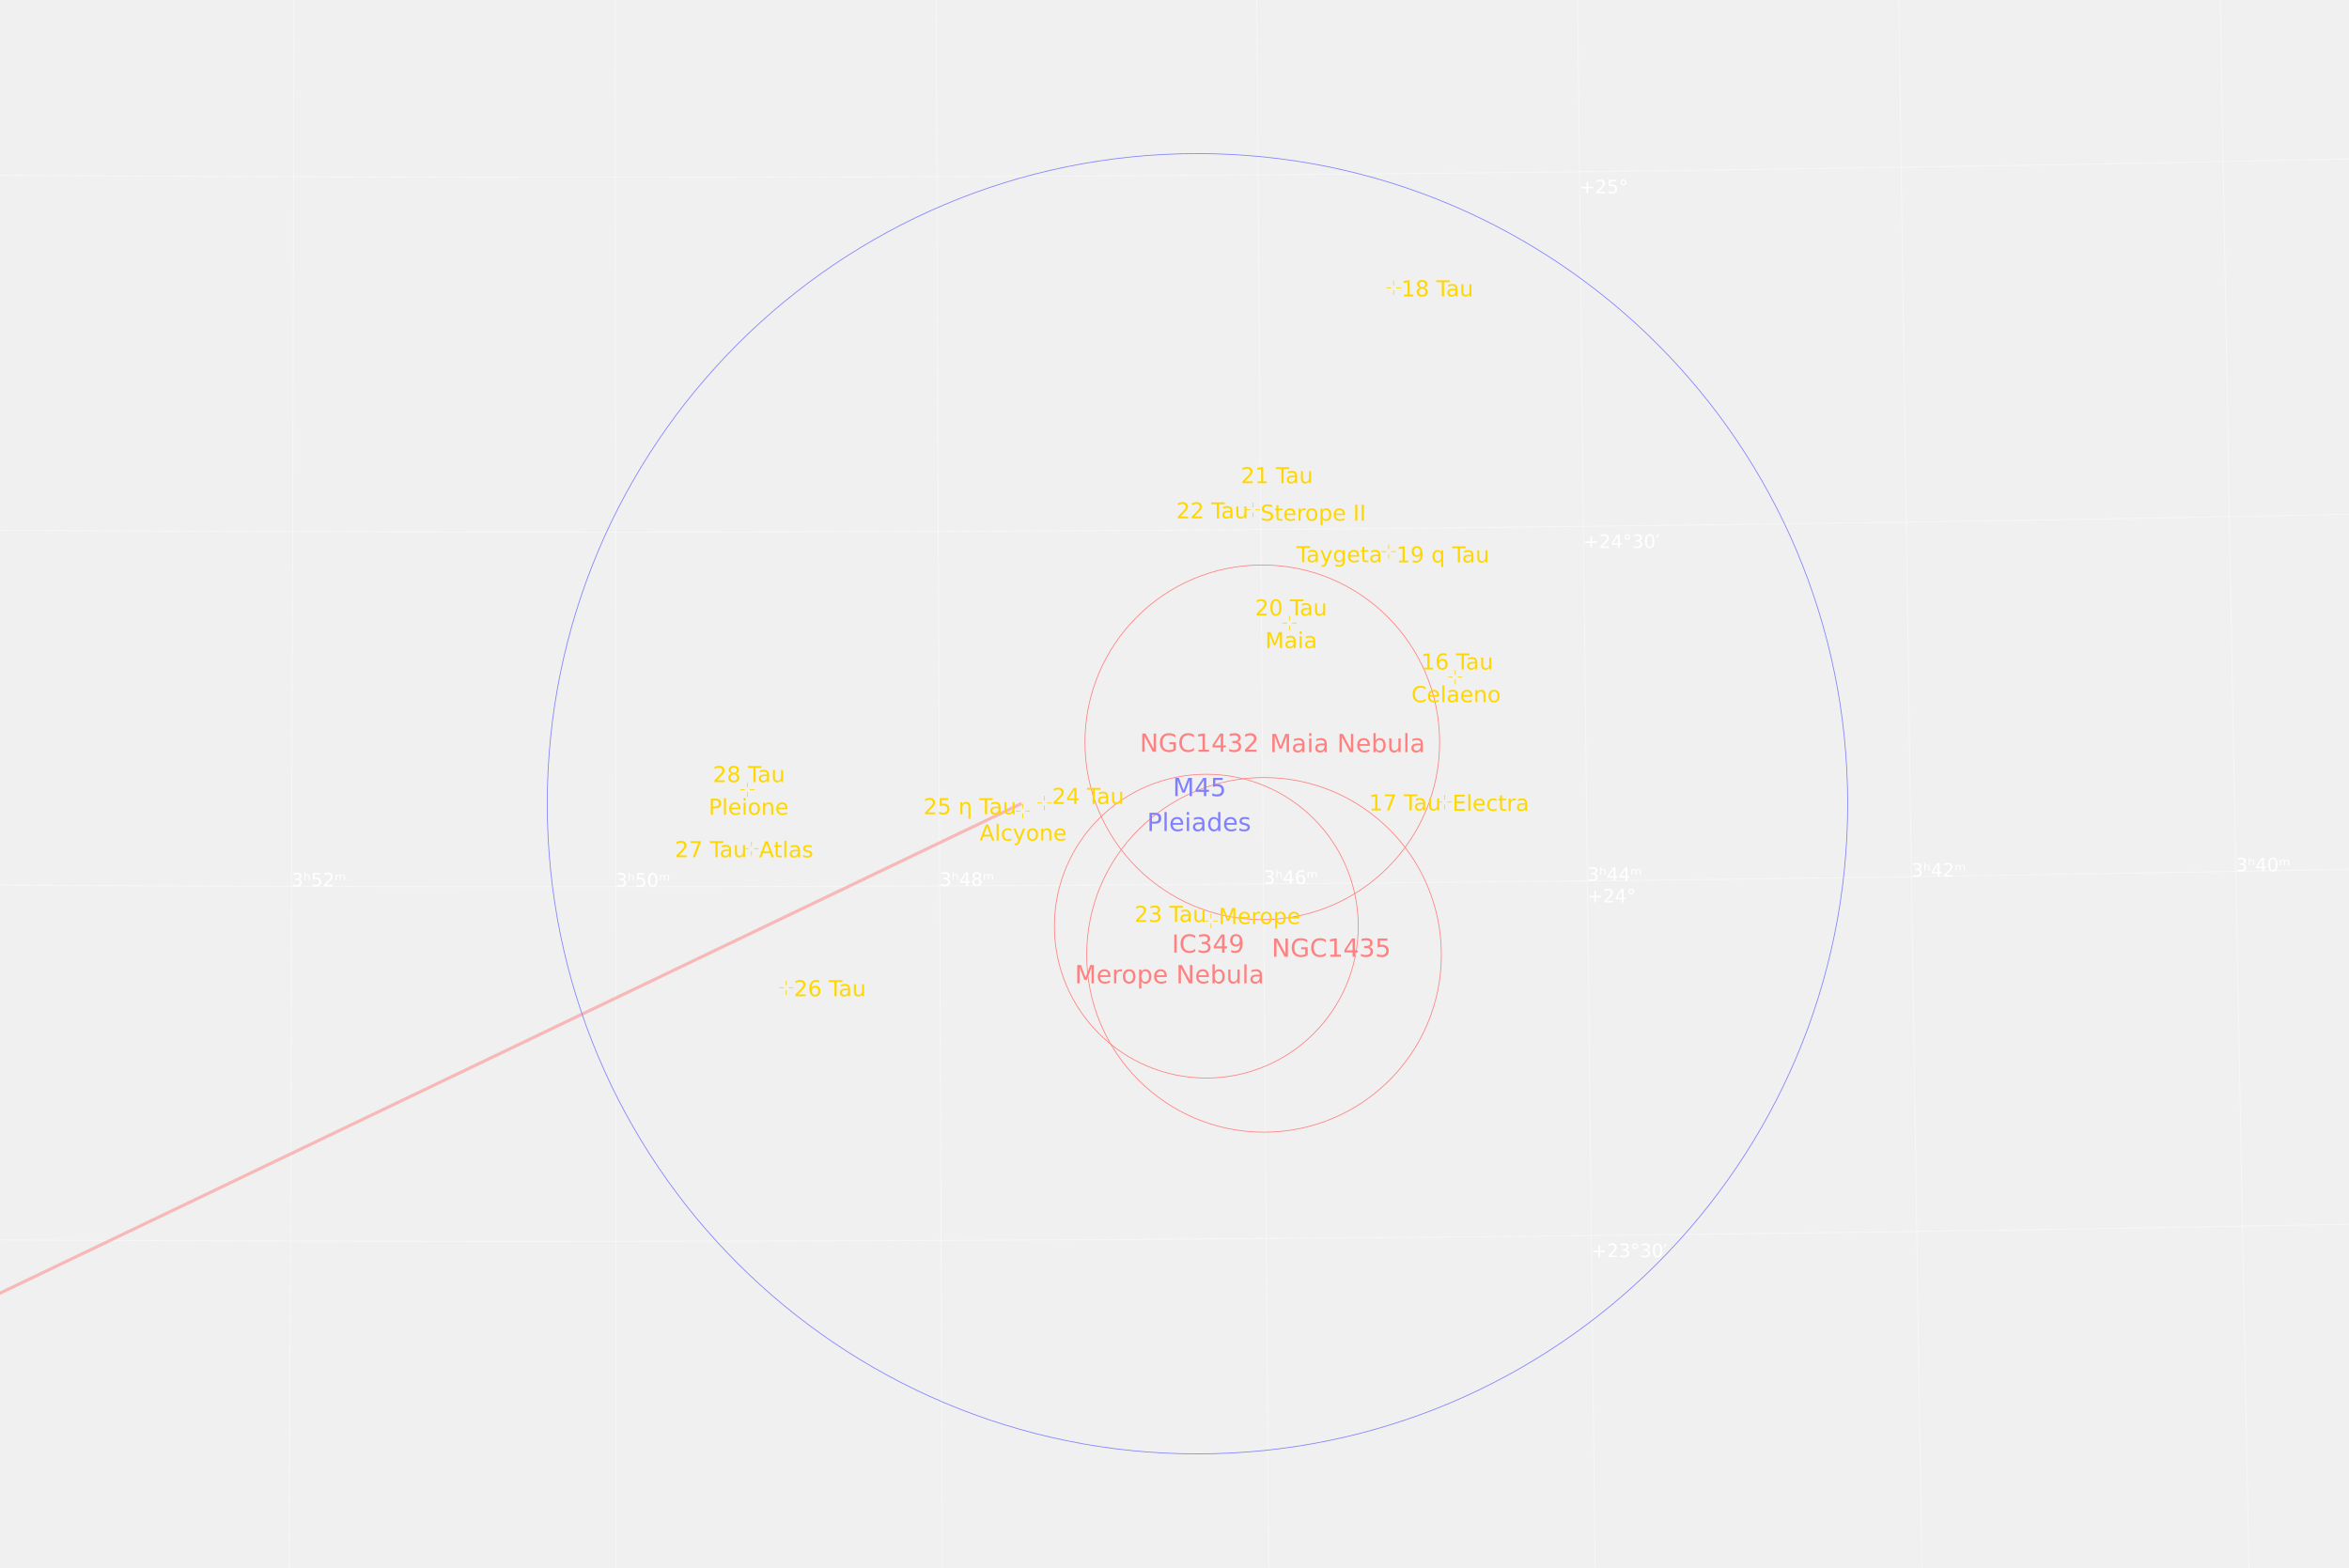
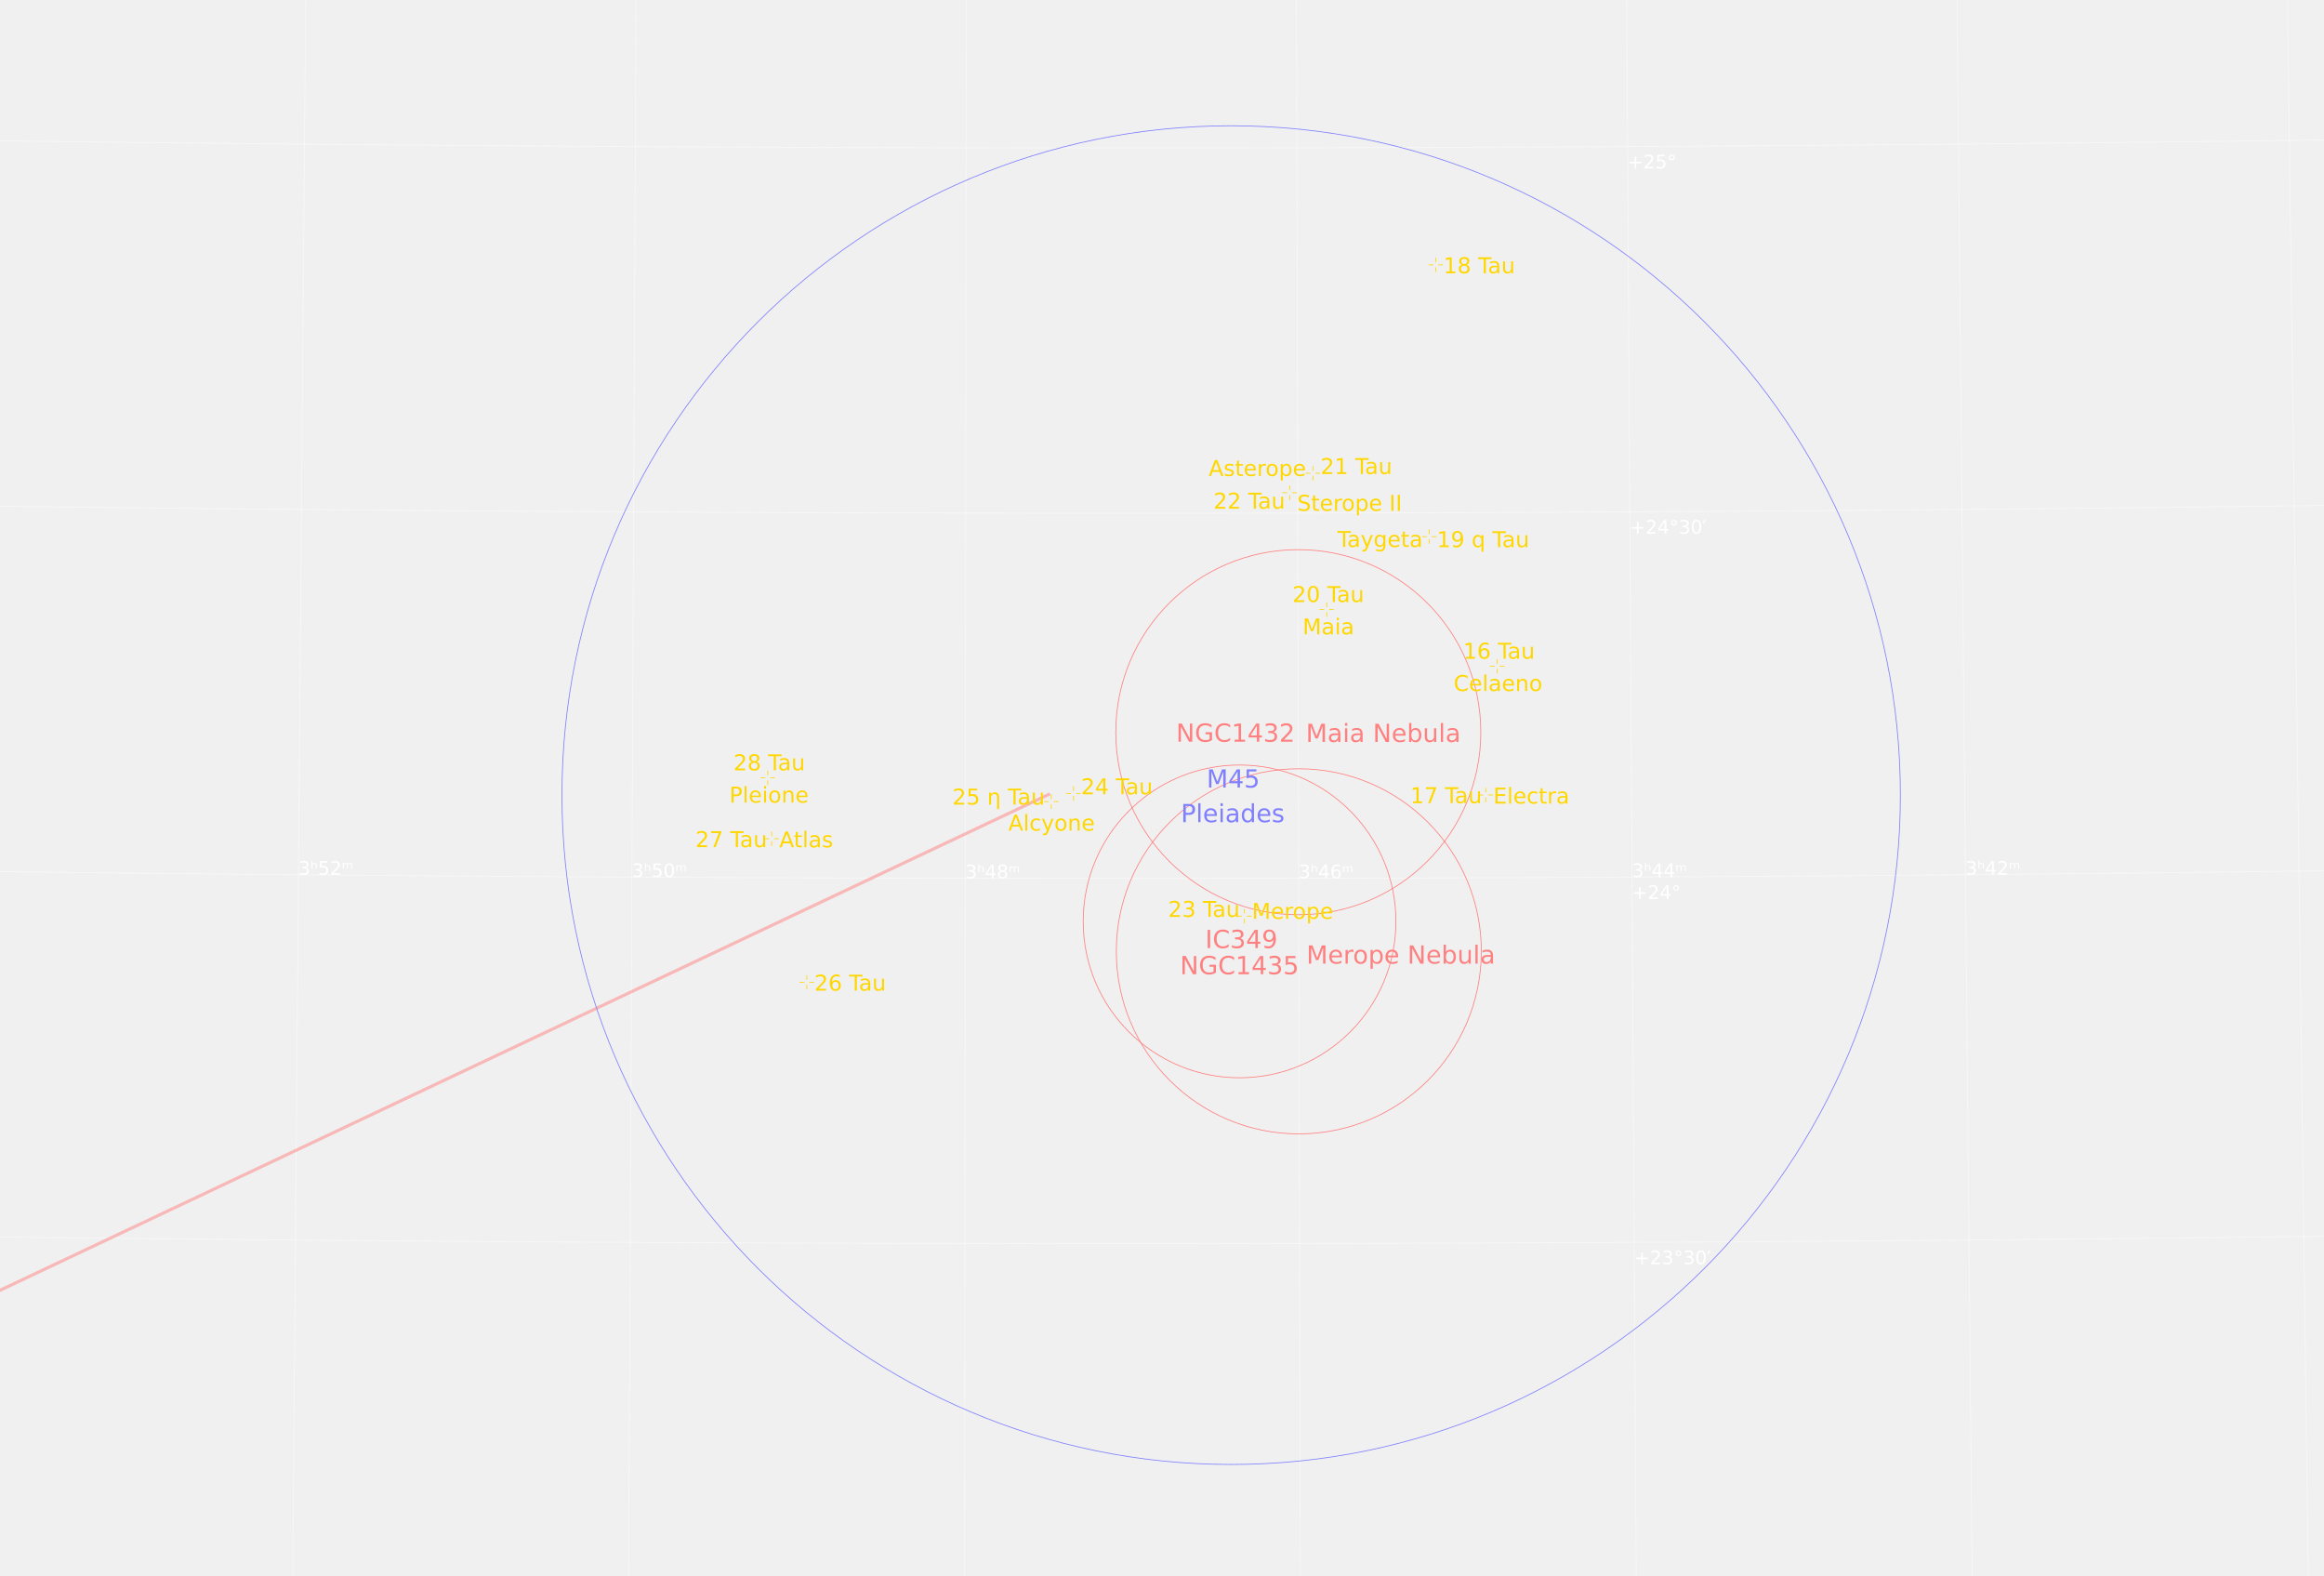
- <svg xmlns="http://www.w3.org/2000/svg" viewBox="0 0 6194 4133" version="1.2" baseProfile="tiny">
+ <svg xmlns="http://www.w3.org/2000/svg" viewBox="0 0 5960 4040" version="1.2" baseProfile="tiny">
  <defs>
</defs>
  <g fill="none" stroke="black" stroke-width="1" fill-rule="evenodd" stroke-linecap="square" stroke-linejoin="bevel">
    <g fill="none" stroke="#000000" stroke-opacity="1" stroke-width="1" stroke-linecap="square" stroke-linejoin="bevel" transform="matrix(1,0,0,1,0,0)" font-family="SF Pro Text" font-size="12" font-weight="400" font-style="normal">
</g>
-     <g fill="none" stroke="#ffffff" stroke-opacity="0.502" stroke-width="2.06" stroke-linecap="square" stroke-linejoin="miter" stroke-miterlimit="2" transform="matrix(1,0,0,1,0,0)" font-family="SF Pro Text" font-size="12" font-weight="400" font-style="normal">
-       <polyline fill="none" vector-effect="none" points="6793.48,4153.65 6452.06,4160.57 6110.68,4166.99 5769.27,4172.87 5427.92,4178.28 5086.72,4183.23 4745.67,4187.73 4404.79,4191.78 4064.12,4195.43 3723.35,4198.75 3382.68,4201.68 3042.09,4204.02 2701.48,4205.99 2360.76,4207.44 2020.04,4208.53 1679.33,4209.27 1338.47,4209.51 997.345,4209.48 656.135,4208.84 314.834,4207.85 -26.598,4206.35 " />
-       <polyline fill="none" vector-effect="none" points="6772.45,3217.09 6432.13,3224.07 6092.01,3230.5 5752.12,3236.39 5412.28,3242.03 5072.44,3247.3 4732.72,3251.86 4393.17,3256.22 4053.94,3259.95 3714.76,3263.2 3375.44,3265.86 3036.18,3268.39 2696.89,3270.28 2357.57,3271.82 2018.32,3272.92 1678.98,3273.53 1339.5,3273.7 999.926,3273.43 660.167,3272.68 320.149,3271.56 -20.03,3269.92 " />
-       <polyline fill="none" vector-effect="none" points="6752.17,2280.86 6413.15,2287.97 6074.17,2294.63 5735.28,2300.77 5396.76,2306.45 5058.47,2311.71 4720.22,2316.64 4381.96,2321.01 4044.04,2324.55 3705.97,2327.95 3368.05,2330.8 3030.2,2333.45 2692.46,2335.33 2354.6,2336.82 2016.55,2337.72 1678.32,2338.28 1340.17,2338.46 1001.9,2337.96 663.4,2337.18 324.853,2335.76 -13.854,2334.03 " />
-       <polyline fill="none" vector-effect="none" points="6732.09,1344.74 6394.36,1352.1 6056.47,1359 5718.73,1365.5 5381.78,1371.36 5044.67,1376.55 4707.55,1381.42 4370.91,1385.81 4034.05,1389.76 3697.39,1393.14 3360.85,1396.23 3024.23,1398.53 2687.6,1400.43 2351.02,1401.93 2014.44,1402.91 1677.86,1403.3 1340.91,1403.21 1003.76,1402.68 666.768,1401.67 329.516,1400.16 -8.017,1398.18 " />
-       <polyline fill="none" vector-effect="none" points="6711.86,408.151 6375.51,415.504 6039.15,422.437 5703.04,429.2 5366.74,435.511 5031.19,440.803 4695.47,445.947 4359.88,450.553 4024.41,454.51 3688.93,458.036 3353.65,460.848 3018.36,463.224 2683.07,465.046 2347.7,466.379 2012.28,467.251 1676.79,467.645 1341.3,467.549 1005.5,466.95 669.488,465.843 333.421,464.241 -2.694,462.161 " />
-       <polyline fill="none" vector-effect="none" points="6793.48,4153.65 6785.55,3802.44 6777.65,3451.26 6769.89,3100.09 6762.28,2748.97 6754.7,2397.95 6747.14,2047 6739.62,1696.01 6732.09,1344.89 6724.52,993.684 6716.92,642.462 6709.35,291.301 6701.84,-59.847 " />
-       <polyline fill="none" vector-effect="none" points="5930.77,4170.15 5924.06,3818.97 5917.32,3467.8 5910.74,3116.66 5904.32,2765.71 5897.77,2414.93 5891.26,2064.21 5884.73,1713.42 5878.44,1362.63 5872.48,1011.55 5866.26,660.286 5860.01,309.31 5854.04,-41.945 " />
-       <polyline fill="none" vector-effect="none" points="5068.33,4183.49 5063,3832.45 5057.67,3481.5 5052.37,3130.68 5047.23,2779.8 5041.99,2429.01 5036.74,2078.27 5031.71,1727.76 5026.49,1376.97 5021.5,1026.23 5016.39,675.342 5011.44,324.256 5006.46,-26.749 " />
-       <polyline fill="none" vector-effect="none" points="4206.92,4193.94 4202.82,3842.95 4198.82,3492.28 4194.77,3141.63 4190.93,2790.74 4186.92,2439.99 4183.02,2089.5 4179.13,1738.99 4175.27,1388.21 4171.4,1037.51 4167.53,686.976 4163.77,336.111 4159.97,-15.006 " />
-       <polyline fill="none" vector-effect="none" points="3345.93,4201.94 3343.13,3850.74 3340.55,3500.1 3337.95,3149.31 3335.2,2798.84 3332.54,2448.08 3329.71,2097.69 3327.1,1747.22 3324.56,1396.66 3322.01,1045.98 3319.24,695.228 3316.63,344.338 3314.02,-6.682 " />
-       <polyline fill="none" vector-effect="none" points="2485.21,4206.97 2483.79,3855.94 2482.4,3505.06 2481.03,3154.4 2479.79,2803.81 2478.56,2453.24 2476.8,2102.81 2475.58,1752.28 2473.91,1401.58 2472.78,1050.83 2471.2,700.036 2469.71,349.172 2468.31,-1.838 " />
-       <polyline fill="none" vector-effect="none" points="1624.21,4209.34 1624.14,3858.43 1624.1,3507.45 1624.05,3156.68 1623.8,2805.97 1623.7,2455.37 1623.68,2104.73 1623.39,1754.19 1623.34,1403.47 1622.9,1052.65 1622.7,701.792 1622.46,350.878 1622.14,-0.122 " />
-       <polyline fill="none" vector-effect="none" points="762.367,4209.09 763.647,3858.11 764.939,3507.02 766.415,3156.07 767.409,2805.11 768.408,2454.48 769.504,2103.78 770.56,1753.01 771.673,1402.18 772.717,1051.32 773.539,700.406 774.393,349.439 775.304,-1.599 " />
+     <g fill="none" stroke="#ffffff" stroke-opacity="0.502" stroke-width="1.99" stroke-linecap="square" stroke-linejoin="miter" stroke-miterlimit="2" transform="matrix(1,0,0,1,0,0)" font-family="SF Pro Text" font-size="12" font-weight="400" font-style="normal">
+       <polyline fill="none" vector-effect="none" points="6782.9,4095.58 6441.13,4100.61 6099.43,4105.17 5757.79,4109.27 5416.2,4112.9 5074.65,4116.08 4733.14,4118.79 4391.67,4121.04 4050.22,4122.83 3708.8,4124.15 3367.38,4125.02 3025.98,4125.42 2684.58,4125.36 2343.17,4124.84 2001.75,4123.86 1660.32,4122.41 1318.86,4120.51 977.378,4118.14 635.857,4115.31 294.294,4112.02 -47.316,4108.26 " />
+       <polyline fill="none" vector-effect="none" points="6767.21,3158.44 6426.77,3163.55 6086.4,3168.19 5746.08,3172.35 5405.81,3176.05 5065.59,3179.27 4725.41,3182.03 4385.26,3184.32 4045.13,3186.13 3705.03,3187.48 3364.94,3188.36 3024.86,3188.77 2684.78,3188.71 2344.69,3188.18 2004.6,3187.18 1664.49,3185.71 1324.36,3183.78 984.195,3181.37 643.998,3178.49 303.76,3175.15 -36.525,3171.33 " />
+       <polyline fill="none" vector-effect="none" points="6751.53,2221.49 6412.41,2226.68 6073.36,2231.39 5734.37,2235.62 5395.43,2239.37 5056.53,2242.65 4717.67,2245.45 4378.84,2247.77 4040.04,2249.62 3701.26,2250.99 3362.5,2251.88 3023.74,2252.3 2684.98,2252.24 2346.22,2251.7 2007.45,2250.68 1668.66,2249.19 1329.85,2247.22 991.012,2244.78 652.138,2241.86 313.224,2238.46 -25.736,2234.58 " />
+       <polyline fill="none" vector-effect="none" points="6735.84,1284.57 6398.06,1289.84 6060.33,1294.62 5722.66,1298.92 5385.05,1302.74 5047.47,1306.06 4709.94,1308.91 4372.43,1311.27 4034.96,1313.14 3697.5,1314.53 3360.05,1315.44 3022.62,1315.86 2685.18,1315.8 2347.74,1315.25 2010.3,1314.22 1672.83,1312.71 1335.34,1310.71 997.828,1308.22 660.278,1305.25 322.688,1301.8 -14.948,1297.86 " />
+       <polyline fill="none" vector-effect="none" points="6720.16,347.551 6383.7,352.9 6047.3,357.756 5710.96,362.12 5374.66,365.991 5038.41,369.37 4702.2,372.257 4366.02,374.652 4029.87,376.555 3693.73,377.967 3357.61,378.887 3021.5,379.315 2685.38,379.252 2349.27,378.697 2013.14,377.651 1677,376.113 1340.84,374.083 1004.64,371.562 668.419,368.548 332.153,365.042 -4.158,361.045 " />
+       <polyline fill="none" vector-effect="none" points="6782.9,4095.58 6777.14,3751.55 6771.38,3407.55 6765.62,3063.58 6759.87,2719.63 6754.11,2375.7 6748.35,2031.77 6742.59,1687.85 6736.84,1343.92 6731.08,999.98 6725.32,656.019 6719.56,312.032 6713.8,-31.989 " />
+       <polyline fill="none" vector-effect="none" points="5920.52,4107.37 5915.99,3763.41 5911.46,3419.48 5906.93,3075.58 5902.4,2731.7 5897.87,2387.84 5893.34,2043.98 5888.81,1700.13 5884.28,1356.27 5879.75,1012.4 5875.23,668.509 5870.7,324.591 5866.16,-19.362 " />
+       <polyline fill="none" vector-effect="none" points="5058.49,4116.22 5055.18,3772.3 5051.88,3428.43 5048.58,3084.58 5045.28,2740.76 5041.98,2396.95 5038.67,2053.15 5035.37,1709.34 5032.07,1365.54 5028.77,1021.72 5025.46,677.878 5022.16,334.011 5018.86,-9.89 " />
+       <polyline fill="none" vector-effect="none" points="4196.7,4122.12 4194.63,3778.24 4192.55,3434.4 4190.47,3090.59 4188.4,2746.8 4186.32,2403.02 4184.25,2059.26 4182.17,1715.49 4180.09,1371.72 4178.02,1027.93 4175.94,684.129 4173.86,340.296 4171.79,-3.571 " />
+       <polyline fill="none" vector-effect="none" points="3335.07,4125.07 3334.22,3781.22 3333.37,3437.39 3332.52,3093.6 3331.67,2749.83 3330.81,2406.07 3329.96,2062.32 3329.11,1718.57 3328.26,1374.82 3327.41,1031.05 3326.56,687.263 3325.71,343.447 3324.86,-0.403 " />
+       <polyline fill="none" vector-effect="none" points="2473.48,4125.09 2473.86,3781.23 2474.23,3437.41 2474.61,3093.62 2474.98,2749.85 2475.35,2406.09 2475.73,2062.34 2476.1,1718.59 2476.48,1374.84 2476.85,1031.07 2477.23,687.281 2477.6,343.466 2477.97,-0.384 " />
+       <polyline fill="none" vector-effect="none" points="1611.84,4122.17 1613.44,3778.29 1615.04,3434.45 1616.64,3090.64 1618.24,2746.85 1619.84,2403.08 1621.44,2059.31 1623.04,1715.55 1624.64,1371.77 1626.24,1027.99 1627.84,684.184 1629.44,340.352 1631.04,-3.515 " />
+       <polyline fill="none" vector-effect="none" points="750.054,4116.31 752.881,3772.39 755.707,3428.52 758.533,3084.67 761.358,2740.85 764.184,2397.04 767.009,2053.24 769.835,1709.44 772.66,1365.63 775.486,1021.81 778.312,677.971 781.138,334.104 783.964,-9.797 " />
    </g>
-     <g fill="none" stroke="#ff8080" stroke-opacity="0.502" stroke-width="8.24" stroke-linecap="square" stroke-linejoin="miter" stroke-miterlimit="2" transform="matrix(1,0,0,1,0,0)" font-family="DejaVu Sans" font-size="49" font-weight="400" font-style="normal">
-       <polyline fill="none" vector-effect="none" points="-15670.9,10923.4 2690.11,2120.67 " />
+     <g fill="none" stroke="#ff8080" stroke-opacity="0.502" stroke-width="7.96" stroke-linecap="square" stroke-linejoin="miter" stroke-miterlimit="2" transform="matrix(1,0,0,1,0,0)" font-family="DejaVu Sans" font-size="48" font-weight="400" font-style="normal">
+       <polyline fill="none" vector-effect="none" points="-15707.4,10733.6 2689.18,2037.1 " />
    </g>
-     <g fill="none" stroke="#8080ff" stroke-opacity="1" stroke-width="2.06" stroke-linecap="square" stroke-linejoin="miter" stroke-miterlimit="2" transform="matrix(1,0,0,1,0,0)" font-family="DejaVu Sans" font-size="132" font-weight="400" font-style="normal">
-       <ellipse cx="3157.56" cy="2119.6" rx="1714.54" ry="1714.54" />
+     <g fill="none" stroke="#8080ff" stroke-opacity="1" stroke-width="1.99" stroke-linecap="square" stroke-linejoin="miter" stroke-miterlimit="2" transform="matrix(1,0,0,1,0,0)" font-family="DejaVu Sans" font-size="127" font-weight="400" font-style="normal">
+       <ellipse cx="3157.37" cy="2038.68" rx="1716.22" ry="1716.22" />
    </g>
-     <g fill="none" stroke="#ff8080" stroke-opacity="1" stroke-width="2.06" stroke-linecap="square" stroke-linejoin="miter" stroke-miterlimit="2" transform="matrix(1,0,0,1,0,0)" font-family="DejaVu Sans" font-size="132" font-weight="400" font-style="normal">
-       <circle cx="3333.07" cy="2518.15" r="467.603" />
-       <ellipse cx="3180.91" cy="2442.41" rx="400.58" ry="400.58" />
-       <ellipse cx="3328.49" cy="1957.55" rx="467.603" ry="467.603" />
+     <g fill="none" stroke="#ff8080" stroke-opacity="1" stroke-width="1.99" stroke-linecap="square" stroke-linejoin="miter" stroke-miterlimit="2" transform="matrix(1,0,0,1,0,0)" font-family="DejaVu Sans" font-size="127" font-weight="400" font-style="normal">
+       <circle cx="3330.9" cy="2439.23" r="468.059" />
+       <circle cx="3178.89" cy="2362.46" r="400.97" />
+       <ellipse cx="3329.51" cy="1877.37" rx="468.059" ry="468.059" />
    </g>
-     <g fill="none" stroke="#ffd700" stroke-opacity="1" stroke-width="2.06" stroke-linecap="square" stroke-linejoin="miter" stroke-miterlimit="2" transform="matrix(1,0,0,1,0,0)" font-family="DejaVu Sans" font-size="132" font-weight="400" font-style="normal">
-       <polyline fill="none" vector-effect="none" points="2055.28,2604.8 2065.58,2604.8 " />
-       <polyline fill="none" vector-effect="none" points="2091.18,2604.8 2080.88,2604.8 " />
-       <polyline fill="none" vector-effect="none" points="2073.23,2622.75 2073.23,2612.45 " />
-       <polyline fill="none" vector-effect="none" points="2073.23,2586.85 2073.23,2597.15 " />
-       <polyline fill="none" vector-effect="none" points="3175.15,2428.77 3185.45,2428.77 " />
-       <polyline fill="none" vector-effect="none" points="3211.05,2428.77 3200.75,2428.77 " />
-       <polyline fill="none" vector-effect="none" points="3193.1,2446.72 3193.1,2436.42 " />
-       <polyline fill="none" vector-effect="none" points="3193.1,2410.82 3193.1,2421.12 " />
-       <polyline fill="none" vector-effect="none" points="1963.45,2238.03 1973.75,2238.03 " />
-       <polyline fill="none" vector-effect="none" points="1999.35,2238.03 1989.05,2238.03 " />
-       <polyline fill="none" vector-effect="none" points="1981.4,2255.98 1981.4,2245.68 " />
-       <polyline fill="none" vector-effect="none" points="1981.4,2220.08 1981.4,2230.38 " />
-       <polyline fill="none" vector-effect="none" points="2678.95,2138.82 2689.25,2138.82 " />
-       <polyline fill="none" vector-effect="none" points="2714.85,2138.82 2704.55,2138.82 " />
-       <polyline fill="none" vector-effect="none" points="2696.9,2156.77 2696.9,2146.47 " />
-       <polyline fill="none" vector-effect="none" points="2696.9,2120.87 2696.9,2131.17 " />
-       <polyline fill="none" vector-effect="none" points="3791.76,2115.16 3802.06,2115.16 " />
-       <polyline fill="none" vector-effect="none" points="3827.66,2115.16 3817.36,2115.16 " />
-       <polyline fill="none" vector-effect="none" points="3809.71,2133.11 3809.71,2122.81 " />
-       <polyline fill="none" vector-effect="none" points="3809.71,2097.21 3809.71,2107.51 " />
-       <polyline fill="none" vector-effect="none" points="2735.99,2117.73 2746.29,2117.73 " />
-       <polyline fill="none" vector-effect="none" points="2771.89,2117.73 2761.59,2117.73 " />
-       <polyline fill="none" vector-effect="none" points="2753.94,2135.68 2753.94,2125.38 " />
-       <polyline fill="none" vector-effect="none" points="2753.94,2099.78 2753.94,2110.08 " />
-       <polyline fill="none" vector-effect="none" points="1952.69,2082.54 1962.99,2082.54 " />
-       <polyline fill="none" vector-effect="none" points="1988.59,2082.54 1978.29,2082.54 " />
-       <polyline fill="none" vector-effect="none" points="1970.64,2100.49 1970.64,2090.19 " />
-       <polyline fill="none" vector-effect="none" points="1970.64,2064.59 1970.64,2074.89 " />
-       <polyline fill="none" vector-effect="none" points="3819.21,1785.63 3829.51,1785.63 " />
-       <polyline fill="none" vector-effect="none" points="3855.11,1785.63 3844.81,1785.63 " />
-       <polyline fill="none" vector-effect="none" points="3837.16,1803.58 3837.16,1793.28 " />
-       <polyline fill="none" vector-effect="none" points="3837.16,1767.68 3837.16,1777.98 " />
-       <polyline fill="none" vector-effect="none" points="3382.17,1643.16 3392.47,1643.16 " />
-       <polyline fill="none" vector-effect="none" points="3418.07,1643.16 3407.77,1643.16 " />
-       <polyline fill="none" vector-effect="none" points="3400.12,1661.11 3400.12,1650.81 " />
-       <polyline fill="none" vector-effect="none" points="3400.12,1625.21 3400.12,1635.51 " />
-       <polyline fill="none" vector-effect="none" points="3643.79,1454.66 3654.09,1454.66 " />
-       <polyline fill="none" vector-effect="none" points="3679.69,1454.66 3669.39,1454.66 " />
-       <polyline fill="none" vector-effect="none" points="3661.74,1472.61 3661.74,1462.31 " />
-       <polyline fill="none" vector-effect="none" points="3661.74,1436.71 3661.74,1447.01 " />
-       <polyline fill="none" vector-effect="none" points="3656.92,759.018 3667.22,759.018 " />
-       <polyline fill="none" vector-effect="none" points="3692.82,759.018 3682.52,759.018 " />
-       <polyline fill="none" vector-effect="none" points="3674.87,776.968 3674.87,766.668 " />
-       <polyline fill="none" vector-effect="none" points="3674.87,741.068 3674.87,751.368 " />
-       <polyline fill="none" vector-effect="none" points="3285.64,1344.57 3295.94,1344.57 " />
-       <polyline fill="none" vector-effect="none" points="3321.54,1344.57 3311.24,1344.57 " />
-       <polyline fill="none" vector-effect="none" points="3303.59,1362.52 3303.59,1352.22 " />
-       <polyline fill="none" vector-effect="none" points="3303.59,1326.62 3303.59,1336.92 " />
+     <g fill="none" stroke="#ffd700" stroke-opacity="1" stroke-width="1.99" stroke-linecap="square" stroke-linejoin="miter" stroke-miterlimit="2" transform="matrix(1,0,0,1,0,0)" font-family="DejaVu Sans" font-size="127" font-weight="400" font-style="normal">
+       <polyline fill="none" vector-effect="none" points="2051.67,2518.49 2061.62,2518.49 " />
+       <polyline fill="none" vector-effect="none" points="2086.52,2518.49 2076.57,2518.49 " />
+       <polyline fill="none" vector-effect="none" points="2069.1,2535.91 2069.1,2525.96 " />
+       <polyline fill="none" vector-effect="none" points="2069.1,2501.06 2069.1,2511.01 " />
+       <polyline fill="none" vector-effect="none" points="3173.74,2348.87 3183.69,2348.87 " />
+       <polyline fill="none" vector-effect="none" points="3208.59,2348.87 3198.64,2348.87 " />
+       <polyline fill="none" vector-effect="none" points="3191.17,2366.3 3191.17,2356.35 " />
+       <polyline fill="none" vector-effect="none" points="3191.17,2331.45 3191.17,2341.4 " />
+       <polyline fill="none" vector-effect="none" points="1961.53,2150.53 1971.48,2150.53 " />
+       <polyline fill="none" vector-effect="none" points="1996.38,2150.53 1986.43,2150.53 " />
+       <polyline fill="none" vector-effect="none" points="1978.96,2167.95 1978.96,2158 " />
+       <polyline fill="none" vector-effect="none" points="1978.96,2133.1 1978.96,2143.05 " />
+       <polyline fill="none" vector-effect="none" points="2678.44,2055.34 2688.39,2055.34 " />
+       <polyline fill="none" vector-effect="none" points="2713.29,2055.34 2703.34,2055.34 " />
+       <polyline fill="none" vector-effect="none" points="2695.86,2072.77 2695.86,2062.82 " />
+       <polyline fill="none" vector-effect="none" points="2695.86,2037.92 2695.86,2047.87 " />
+       <polyline fill="none" vector-effect="none" points="3792.7,2038.33 3802.65,2038.33 " />
+       <polyline fill="none" vector-effect="none" points="3827.55,2038.33 3817.6,2038.33 " />
+       <polyline fill="none" vector-effect="none" points="3810.12,2055.75 3810.12,2045.8 " />
+       <polyline fill="none" vector-effect="none" points="3810.12,2020.9 3810.12,2030.85 " />
+       <polyline fill="none" vector-effect="none" points="2735.65,2034.53 2745.6,2034.53 " />
+       <polyline fill="none" vector-effect="none" points="2770.5,2034.53 2760.55,2034.53 " />
+       <polyline fill="none" vector-effect="none" points="2753.08,2051.96 2753.08,2042.01 " />
+       <polyline fill="none" vector-effect="none" points="2753.08,2017.11 2753.08,2027.06 " />
+       <polyline fill="none" vector-effect="none" points="1951.53,1994.49 1961.48,1994.49 " />
+       <polyline fill="none" vector-effect="none" points="1986.38,1994.49 1976.43,1994.49 " />
+       <polyline fill="none" vector-effect="none" points="1968.96,2011.91 1968.96,2001.96 " />
+       <polyline fill="none" vector-effect="none" points="1968.96,1977.06 1968.96,1987.01 " />
+       <polyline fill="none" vector-effect="none" points="3821.94,1708.33 3831.89,1708.33 " />
+       <polyline fill="none" vector-effect="none" points="3856.79,1708.33 3846.84,1708.33 " />
+       <polyline fill="none" vector-effect="none" points="3839.37,1725.76 3839.37,1715.81 " />
+       <polyline fill="none" vector-effect="none" points="3839.37,1690.91 3839.37,1700.86 " />
+       <polyline fill="none" vector-effect="none" points="3385.14,1563.05 3395.09,1563.05 " />
+       <polyline fill="none" vector-effect="none" points="3419.99,1563.05 3410.04,1563.05 " />
+       <polyline fill="none" vector-effect="none" points="3402.56,1580.48 3402.56,1570.53 " />
+       <polyline fill="none" vector-effect="none" points="3402.56,1545.63 3402.56,1555.58 " />
+       <polyline fill="none" vector-effect="none" points="3648.05,1375.92 3658,1375.92 " />
+       <polyline fill="none" vector-effect="none" points="3682.9,1375.92 3672.95,1375.92 " />
+       <polyline fill="none" vector-effect="none" points="3665.47,1393.35 3665.47,1383.4 " />
+       <polyline fill="none" vector-effect="none" points="3665.47,1358.5 3665.47,1368.45 " />
+       <polyline fill="none" vector-effect="none" points="3289.98,1263.29 3299.93,1263.29 " />
+       <polyline fill="none" vector-effect="none" points="3324.83,1263.29 3314.88,1263.29 " />
+       <polyline fill="none" vector-effect="none" points="3307.41,1280.71 3307.41,1270.76 " />
+       <polyline fill="none" vector-effect="none" points="3307.41,1245.86 3307.41,1255.81 " />
+       <polyline fill="none" vector-effect="none" points="3349.62,1213.33 3359.57,1213.33 " />
+       <polyline fill="none" vector-effect="none" points="3384.47,1213.33 3374.52,1213.33 " />
+       <polyline fill="none" vector-effect="none" points="3367.04,1230.75 3367.04,1220.8 " />
+       <polyline fill="none" vector-effect="none" points="3367.04,1195.9 3367.04,1205.85 " />
+       <polyline fill="none" vector-effect="none" points="3664.84,679.114 3674.79,679.114 " />
+       <polyline fill="none" vector-effect="none" points="3699.69,679.114 3689.74,679.114 " />
+       <polyline fill="none" vector-effect="none" points="3682.27,696.539 3682.27,686.589 " />
+       <polyline fill="none" vector-effect="none" points="3682.27,661.689 3682.27,671.639 " />
    </g>
-     <g fill="none" stroke="#ffd700" stroke-opacity="1" stroke-width="1" stroke-linecap="square" stroke-linejoin="miter" stroke-miterlimit="2" transform="matrix(1,0,0,1,0,0)" font-family="DejaVu Sans" font-size="58" font-weight="400" font-style="normal">
-       <text fill="#ffd700" fill-opacity="1" stroke="none" xml:space="preserve" x="3213.11" y="2436.76" font-family="DejaVu Sans" font-size="58" font-weight="400" font-style="normal">Merope</text>
-       <text fill="#ffd700" fill-opacity="1" stroke="none" xml:space="preserve" x="2093.23" y="2627.3" font-family="DejaVu Sans" font-size="58" font-weight="400" font-style="normal">26 Tau</text>
-       <text fill="#ffd700" fill-opacity="1" stroke="none" xml:space="preserve" x="2991.08" y="2431.26" font-family="DejaVu Sans" font-size="58" font-weight="400" font-style="normal">23 Tau</text>
-       <text fill="#ffd700" fill-opacity="1" stroke="none" xml:space="preserve" x="1779.38" y="2260.53" font-family="DejaVu Sans" font-size="58" font-weight="400" font-style="normal">27 Tau</text>
-       <text fill="#ffd700" fill-opacity="1" stroke="none" xml:space="preserve" x="2001.39" y="2261.03" font-family="DejaVu Sans" font-size="58" font-weight="400" font-style="normal">Atlas</text>
-       <text fill="#ffd700" fill-opacity="1" stroke="none" xml:space="preserve" x="2434.89" y="2147.31" font-family="DejaVu Sans" font-size="58" font-weight="400" font-style="normal">25 η </text>
-       <text fill="#ffd700" fill-opacity="1" stroke="none" xml:space="preserve" x="2582.27" y="2147.31" font-family="DejaVu Sans" font-size="58" font-weight="400" font-style="normal">Tau</text>
-       <text fill="#ffd700" fill-opacity="1" stroke="none" xml:space="preserve" x="2582.89" y="2216.83" font-family="DejaVu Sans" font-size="58" font-weight="400" font-style="normal">Alcyone</text>
-       <text fill="#ffd700" fill-opacity="1" stroke="none" xml:space="preserve" x="3609.69" y="2137.16" font-family="DejaVu Sans" font-size="58" font-weight="400" font-style="normal">17 Tau</text>
-       <text fill="#ffd700" fill-opacity="1" stroke="none" xml:space="preserve" x="3829.7" y="2138.16" font-family="DejaVu Sans" font-size="58" font-weight="400" font-style="normal">Electra</text>
-       <text fill="#ffd700" fill-opacity="1" stroke="none" xml:space="preserve" x="2773.94" y="2120.22" font-family="DejaVu Sans" font-size="58" font-weight="400" font-style="normal">24 Tau</text>
-       <text fill="#ffd700" fill-opacity="1" stroke="none" xml:space="preserve" x="1879.63" y="2062.53" font-family="DejaVu Sans" font-size="58" font-weight="400" font-style="normal">28 Tau</text>
-       <text fill="#ffd700" fill-opacity="1" stroke="none" xml:space="preserve" x="1868.63" y="2148.55" font-family="DejaVu Sans" font-size="58" font-weight="400" font-style="normal">Pleione</text>
-       <text fill="#ffd700" fill-opacity="1" stroke="none" xml:space="preserve" x="3747.16" y="1765.62" font-family="DejaVu Sans" font-size="58" font-weight="400" font-style="normal">16 Tau</text>
-       <text fill="#ffd700" fill-opacity="1" stroke="none" xml:space="preserve" x="3721.66" y="1851.64" font-family="DejaVu Sans" font-size="58" font-weight="400" font-style="normal">Celaeno</text>
-       <text fill="#ffd700" fill-opacity="1" stroke="none" xml:space="preserve" x="3309.11" y="1623.15" font-family="DejaVu Sans" font-size="58" font-weight="400" font-style="normal">20 Tau</text>
-       <text fill="#ffd700" fill-opacity="1" stroke="none" xml:space="preserve" x="3336.11" y="1709.17" font-family="DejaVu Sans" font-size="58" font-weight="400" font-style="normal">Maia</text>
-       <text fill="#ffd700" fill-opacity="1" stroke="none" xml:space="preserve" x="3681.75" y="1483.16" font-family="DejaVu Sans" font-size="58" font-weight="400" font-style="normal">19 q Tau</text>
-       <text fill="#ffd700" fill-opacity="1" stroke="none" xml:space="preserve" x="3418.72" y="1482.66" font-family="DejaVu Sans" font-size="58" font-weight="400" font-style="normal">Taygeta</text>
-       <text fill="#ffd700" fill-opacity="1" stroke="none" xml:space="preserve" x="3101.56" y="1367.07" font-family="DejaVu Sans" font-size="58" font-weight="400" font-style="normal">22 Tau</text>
-       <text fill="#ffd700" fill-opacity="1" stroke="none" xml:space="preserve" x="3271.86" y="1274.32" font-family="DejaVu Sans" font-size="58" font-weight="400" font-style="normal">21 Tau</text>
-       <text fill="#ffd700" fill-opacity="1" stroke="none" xml:space="preserve" x="3694.88" y="781.518" font-family="DejaVu Sans" font-size="58" font-weight="400" font-style="normal">18 Tau</text>
-       <text fill="#ffd700" fill-opacity="1" stroke="none" xml:space="preserve" x="3323.59" y="1373.07" font-family="DejaVu Sans" font-size="58" font-weight="400" font-style="normal">Sterope II</text>
+     <g fill="none" stroke="#ffd700" stroke-opacity="1" stroke-width="1" stroke-linecap="square" stroke-linejoin="miter" stroke-miterlimit="2" transform="matrix(1,0,0,1,0,0)" font-family="DejaVu Sans" font-size="56" font-weight="400" font-style="normal">
+       <text fill="#ffd700" fill-opacity="1" stroke="none" xml:space="preserve" x="3210.58" y="2355.96" font-family="DejaVu Sans" font-size="56" font-weight="400" font-style="normal">Merope</text>
+       <text fill="#ffd700" fill-opacity="1" stroke="none" xml:space="preserve" x="3326.81" y="1309.7" font-family="DejaVu Sans" font-size="56" font-weight="400" font-style="normal">Sterope II</text>
+       <text fill="#ffd700" fill-opacity="1" stroke="none" xml:space="preserve" x="2088.5" y="2539.99" font-family="DejaVu Sans" font-size="56" font-weight="400" font-style="normal">26 Tau</text>
+       <text fill="#ffd700" fill-opacity="1" stroke="none" xml:space="preserve" x="2995.75" y="2350.96" font-family="DejaVu Sans" font-size="56" font-weight="400" font-style="normal">23 Tau</text>
+       <text fill="#ffd700" fill-opacity="1" stroke="none" xml:space="preserve" x="1783.53" y="2172.03" font-family="DejaVu Sans" font-size="56" font-weight="400" font-style="normal">27 Tau</text>
+       <text fill="#ffd700" fill-opacity="1" stroke="none" xml:space="preserve" x="1998.36" y="2172.53" font-family="DejaVu Sans" font-size="56" font-weight="400" font-style="normal">Atlas</text>
+       <text fill="#ffd700" fill-opacity="1" stroke="none" xml:space="preserve" x="2442.44" y="2062.93" font-family="DejaVu Sans" font-size="56" font-weight="400" font-style="normal">25 η </text>
+       <text fill="#ffd700" fill-opacity="1" stroke="none" xml:space="preserve" x="2584.77" y="2062.93" font-family="DejaVu Sans" font-size="56" font-weight="400" font-style="normal">Tau</text>
+       <text fill="#ffd700" fill-opacity="1" stroke="none" xml:space="preserve" x="2585.86" y="2129.76" font-family="DejaVu Sans" font-size="56" font-weight="400" font-style="normal">Alcyone</text>
+       <text fill="#ffd700" fill-opacity="1" stroke="none" xml:space="preserve" x="3616.7" y="2059.33" font-family="DejaVu Sans" font-size="56" font-weight="400" font-style="normal">17 Tau</text>
+       <text fill="#ffd700" fill-opacity="1" stroke="none" xml:space="preserve" x="3829.53" y="2060.33" font-family="DejaVu Sans" font-size="56" font-weight="400" font-style="normal">Electra</text>
+       <text fill="#ffd700" fill-opacity="1" stroke="none" xml:space="preserve" x="2772.48" y="2036.62" font-family="DejaVu Sans" font-size="56" font-weight="400" font-style="normal">24 Tau</text>
+       <text fill="#ffd700" fill-opacity="1" stroke="none" xml:space="preserve" x="1880.95" y="1975.07" font-family="DejaVu Sans" font-size="56" font-weight="400" font-style="normal">28 Tau</text>
+       <text fill="#ffd700" fill-opacity="1" stroke="none" xml:space="preserve" x="1870.45" y="2057.9" font-family="DejaVu Sans" font-size="56" font-weight="400" font-style="normal">Pleione</text>
+       <text fill="#ffd700" fill-opacity="1" stroke="none" xml:space="preserve" x="3752.36" y="1688.92" font-family="DejaVu Sans" font-size="56" font-weight="400" font-style="normal">16 Tau</text>
+       <text fill="#ffd700" fill-opacity="1" stroke="none" xml:space="preserve" x="3727.86" y="1771.75" font-family="DejaVu Sans" font-size="56" font-weight="400" font-style="normal">Celaeno</text>
+       <text fill="#ffd700" fill-opacity="1" stroke="none" xml:space="preserve" x="3314.55" y="1543.64" font-family="DejaVu Sans" font-size="56" font-weight="400" font-style="normal">20 Tau</text>
+       <text fill="#ffd700" fill-opacity="1" stroke="none" xml:space="preserve" x="3340.55" y="1626.47" font-family="DejaVu Sans" font-size="56" font-weight="400" font-style="normal">Maia</text>
+       <text fill="#ffd700" fill-opacity="1" stroke="none" xml:space="preserve" x="3684.88" y="1402.92" font-family="DejaVu Sans" font-size="56" font-weight="400" font-style="normal">19 q Tau</text>
+       <text fill="#ffd700" fill-opacity="1" stroke="none" xml:space="preserve" x="3430.05" y="1402.42" font-family="DejaVu Sans" font-size="56" font-weight="400" font-style="normal">Taygeta</text>
+       <text fill="#ffd700" fill-opacity="1" stroke="none" xml:space="preserve" x="3111.98" y="1304.2" font-family="DejaVu Sans" font-size="56" font-weight="400" font-style="normal">22 Tau</text>
+       <text fill="#ffd700" fill-opacity="1" stroke="none" xml:space="preserve" x="3386.45" y="1215.41" font-family="DejaVu Sans" font-size="56" font-weight="400" font-style="normal">21 Tau</text>
+       <text fill="#ffd700" fill-opacity="1" stroke="none" xml:space="preserve" x="3099.63" y="1220.41" font-family="DejaVu Sans" font-size="56" font-weight="400" font-style="normal">Asterope</text>
+       <text fill="#ffd700" fill-opacity="1" stroke="none" xml:space="preserve" x="3701.67" y="700.614" font-family="DejaVu Sans" font-size="56" font-weight="400" font-style="normal">18 Tau</text>
    </g>
-     <g fill="none" stroke="#8080ff" stroke-opacity="1" stroke-width="1" stroke-linecap="square" stroke-linejoin="miter" stroke-miterlimit="2" transform="matrix(1,0,0,1,0,0)" font-family="DejaVu Sans" font-size="66" font-weight="400" font-style="normal">
-       <text fill="#8080ff" fill-opacity="1" stroke="none" xml:space="preserve" x="3092.56" y="2099.59" font-family="DejaVu Sans" font-size="66" font-weight="400" font-style="normal">M45</text>
-       <text fill="#8080ff" fill-opacity="1" stroke="none" xml:space="preserve" x="3024.56" y="2191.61" font-family="DejaVu Sans" font-size="66" font-weight="400" font-style="normal">Pleiades</text>
+     <g fill="none" stroke="#8080ff" stroke-opacity="1" stroke-width="1" stroke-linecap="square" stroke-linejoin="miter" stroke-miterlimit="2" transform="matrix(1,0,0,1,0,0)" font-family="DejaVu Sans" font-size="64" font-weight="400" font-style="normal">
+       <text fill="#8080ff" fill-opacity="1" stroke="none" xml:space="preserve" x="3094.36" y="2019.27" font-family="DejaVu Sans" font-size="64" font-weight="400" font-style="normal">M45</text>
+       <text fill="#8080ff" fill-opacity="1" stroke="none" xml:space="preserve" x="3028.36" y="2108.1" font-family="DejaVu Sans" font-size="64" font-weight="400" font-style="normal">Pleiades</text>
    </g>
-     <g fill="none" stroke="#ff8080" stroke-opacity="1" stroke-width="1" stroke-linecap="square" stroke-linejoin="miter" stroke-miterlimit="2" transform="matrix(1,0,0,1,0,0)" font-family="DejaVu Sans" font-size="66" font-weight="400" font-style="normal">
-       <text fill="#ff8080" fill-opacity="1" stroke="none" xml:space="preserve" x="3353.08" y="2523.14" font-family="DejaVu Sans" font-size="66" font-weight="400" font-style="normal">NGC1435</text>
-       <text fill="#ff8080" fill-opacity="1" stroke="none" xml:space="preserve" x="2834.06" y="2593.16" font-family="DejaVu Sans" font-size="66" font-weight="400" font-style="normal">Merope Nebula</text>
-       <text fill="#ff8080" fill-opacity="1" stroke="none" xml:space="preserve" x="3089.91" y="2512.42" font-family="DejaVu Sans" font-size="66" font-weight="400" font-style="normal">IC349</text>
-       <text fill="#ff8080" fill-opacity="1" stroke="none" xml:space="preserve" x="3005.47" y="1982.55" font-family="DejaVu Sans" font-size="66" font-weight="400" font-style="normal">NGC1432</text>
-       <text fill="#ff8080" fill-opacity="1" stroke="none" xml:space="preserve" x="3348.48" y="1983.55" font-family="DejaVu Sans" font-size="66" font-weight="400" font-style="normal">Maia Nebula</text>
+     <g fill="none" stroke="#ff8080" stroke-opacity="1" stroke-width="1" stroke-linecap="square" stroke-linejoin="miter" stroke-miterlimit="2" transform="matrix(1,0,0,1,0,0)" font-family="DejaVu Sans" font-size="64" font-weight="400" font-style="normal">
+       <text fill="#ff8080" fill-opacity="1" stroke="none" xml:space="preserve" x="3026.19" y="2497.94" font-family="DejaVu Sans" font-size="64" font-weight="400" font-style="normal">NGC1435</text>
+       <text fill="#ff8080" fill-opacity="1" stroke="none" xml:space="preserve" x="3350.3" y="2470.73" font-family="DejaVu Sans" font-size="64" font-weight="400" font-style="normal">Merope Nebula</text>
+       <text fill="#ff8080" fill-opacity="1" stroke="none" xml:space="preserve" x="3090.88" y="2430.87" font-family="DejaVu Sans" font-size="64" font-weight="400" font-style="normal">IC349</text>
+       <text fill="#ff8080" fill-opacity="1" stroke="none" xml:space="preserve" x="3016.08" y="1901.87" font-family="DejaVu Sans" font-size="64" font-weight="400" font-style="normal">NGC1432</text>
+       <text fill="#ff8080" fill-opacity="1" stroke="none" xml:space="preserve" x="3348.91" y="1902.37" font-family="DejaVu Sans" font-size="64" font-weight="400" font-style="normal">Maia Nebula</text>
    </g>
-     <g fill="none" stroke="#ffffff" stroke-opacity="1" stroke-width="1" stroke-linecap="square" stroke-linejoin="miter" stroke-miterlimit="2" transform="matrix(1,0,0,1,0,0)" font-family="DejaVu Sans" font-size="49" font-weight="400" font-style="normal">
-       <text fill="#ffffff" fill-opacity="1" stroke="none" xml:space="preserve" x="4196.13" y="3315.42" font-family="DejaVu Sans" font-size="49" font-weight="400" font-style="normal">+23°30′</text>
-       <text fill="#ffffff" fill-opacity="1" stroke="none" xml:space="preserve" x="4185.64" y="2380.01" font-family="DejaVu Sans" font-size="49" font-weight="400" font-style="normal">+24°</text>
-       <text fill="#ffffff" fill-opacity="1" stroke="none" xml:space="preserve" x="4175.27" y="1445.07" font-family="DejaVu Sans" font-size="49" font-weight="400" font-style="normal">+24°30′</text>
-       <text fill="#ffffff" fill-opacity="1" stroke="none" xml:space="preserve" x="4164.97" y="509.95" font-family="DejaVu Sans" font-size="49" font-weight="400" font-style="normal">+25°</text>
-       <text fill="#ffffff" fill-opacity="1" stroke="none" xml:space="preserve" x="5895.56" y="2297.93" font-family="DejaVu Sans" font-size="49" font-weight="400" font-style="normal">3ʰ40ᵐ</text>
-       <text fill="#ffffff" fill-opacity="1" stroke="none" xml:space="preserve" x="5040.22" y="2311.98" font-family="DejaVu Sans" font-size="49" font-weight="400" font-style="normal">3ʰ42ᵐ</text>
-       <text fill="#ffffff" fill-opacity="1" stroke="none" xml:space="preserve" x="4185.64" y="2323.01" font-family="DejaVu Sans" font-size="49" font-weight="400" font-style="normal">3ʰ44ᵐ</text>
-       <text fill="#ffffff" fill-opacity="1" stroke="none" xml:space="preserve" x="3331.63" y="2331.1" font-family="DejaVu Sans" font-size="49" font-weight="400" font-style="normal">3ʰ46ᵐ</text>
-       <text fill="#ffffff" fill-opacity="1" stroke="none" xml:space="preserve" x="2478.08" y="2336.33" font-family="DejaVu Sans" font-size="49" font-weight="400" font-style="normal">3ʰ48ᵐ</text>
-       <text fill="#ffffff" fill-opacity="1" stroke="none" xml:space="preserve" x="1623.59" y="2338.33" font-family="DejaVu Sans" font-size="49" font-weight="400" font-style="normal">3ʰ50ᵐ</text>
-       <text fill="#ffffff" fill-opacity="1" stroke="none" xml:space="preserve" x="768.766" y="2337.49" font-family="DejaVu Sans" font-size="49" font-weight="400" font-style="normal">3ʰ52ᵐ</text>
+     <g fill="none" stroke="#ffffff" stroke-opacity="1" stroke-width="1" stroke-linecap="square" stroke-linejoin="miter" stroke-miterlimit="2" transform="matrix(1,0,0,1,0,0)" font-family="DejaVu Sans" font-size="48" font-weight="400" font-style="normal">
+       <text fill="#ffffff" fill-opacity="1" stroke="none" xml:space="preserve" x="4191.05" y="3241.41" font-family="DejaVu Sans" font-size="48" font-weight="400" font-style="normal">+23°30′</text>
+       <text fill="#ffffff" fill-opacity="1" stroke="none" xml:space="preserve" x="4185.39" y="2304.89" font-family="DejaVu Sans" font-size="48" font-weight="400" font-style="normal">+24°</text>
+       <text fill="#ffffff" fill-opacity="1" stroke="none" xml:space="preserve" x="4179.73" y="1368.4" font-family="DejaVu Sans" font-size="48" font-weight="400" font-style="normal">+24°30′</text>
+       <text fill="#ffffff" fill-opacity="1" stroke="none" xml:space="preserve" x="4174.08" y="431.799" font-family="DejaVu Sans" font-size="48" font-weight="400" font-style="normal">+25°</text>
+       <text fill="#ffffff" fill-opacity="1" stroke="none" xml:space="preserve" x="5040.48" y="2242.79" font-family="DejaVu Sans" font-size="48" font-weight="400" font-style="normal">3ʰ42ᵐ</text>
+       <text fill="#ffffff" fill-opacity="1" stroke="none" xml:space="preserve" x="4185.39" y="2248.89" font-family="DejaVu Sans" font-size="48" font-weight="400" font-style="normal">3ʰ44ᵐ</text>
+       <text fill="#ffffff" fill-opacity="1" stroke="none" xml:space="preserve" x="3330.42" y="2251.94" font-family="DejaVu Sans" font-size="48" font-weight="400" font-style="normal">3ʰ46ᵐ</text>
+       <text fill="#ffffff" fill-opacity="1" stroke="none" xml:space="preserve" x="2475.52" y="2251.96" font-family="DejaVu Sans" font-size="48" font-weight="400" font-style="normal">3ʰ48ᵐ</text>
+       <text fill="#ffffff" fill-opacity="1" stroke="none" xml:space="preserve" x="1620.55" y="2248.94" font-family="DejaVu Sans" font-size="48" font-weight="400" font-style="normal">3ʰ50ᵐ</text>
+       <text fill="#ffffff" fill-opacity="1" stroke="none" xml:space="preserve" x="765.438" y="2242.89" font-family="DejaVu Sans" font-size="48" font-weight="400" font-style="normal">3ʰ52ᵐ</text>
    </g>
  </g>
</svg>
